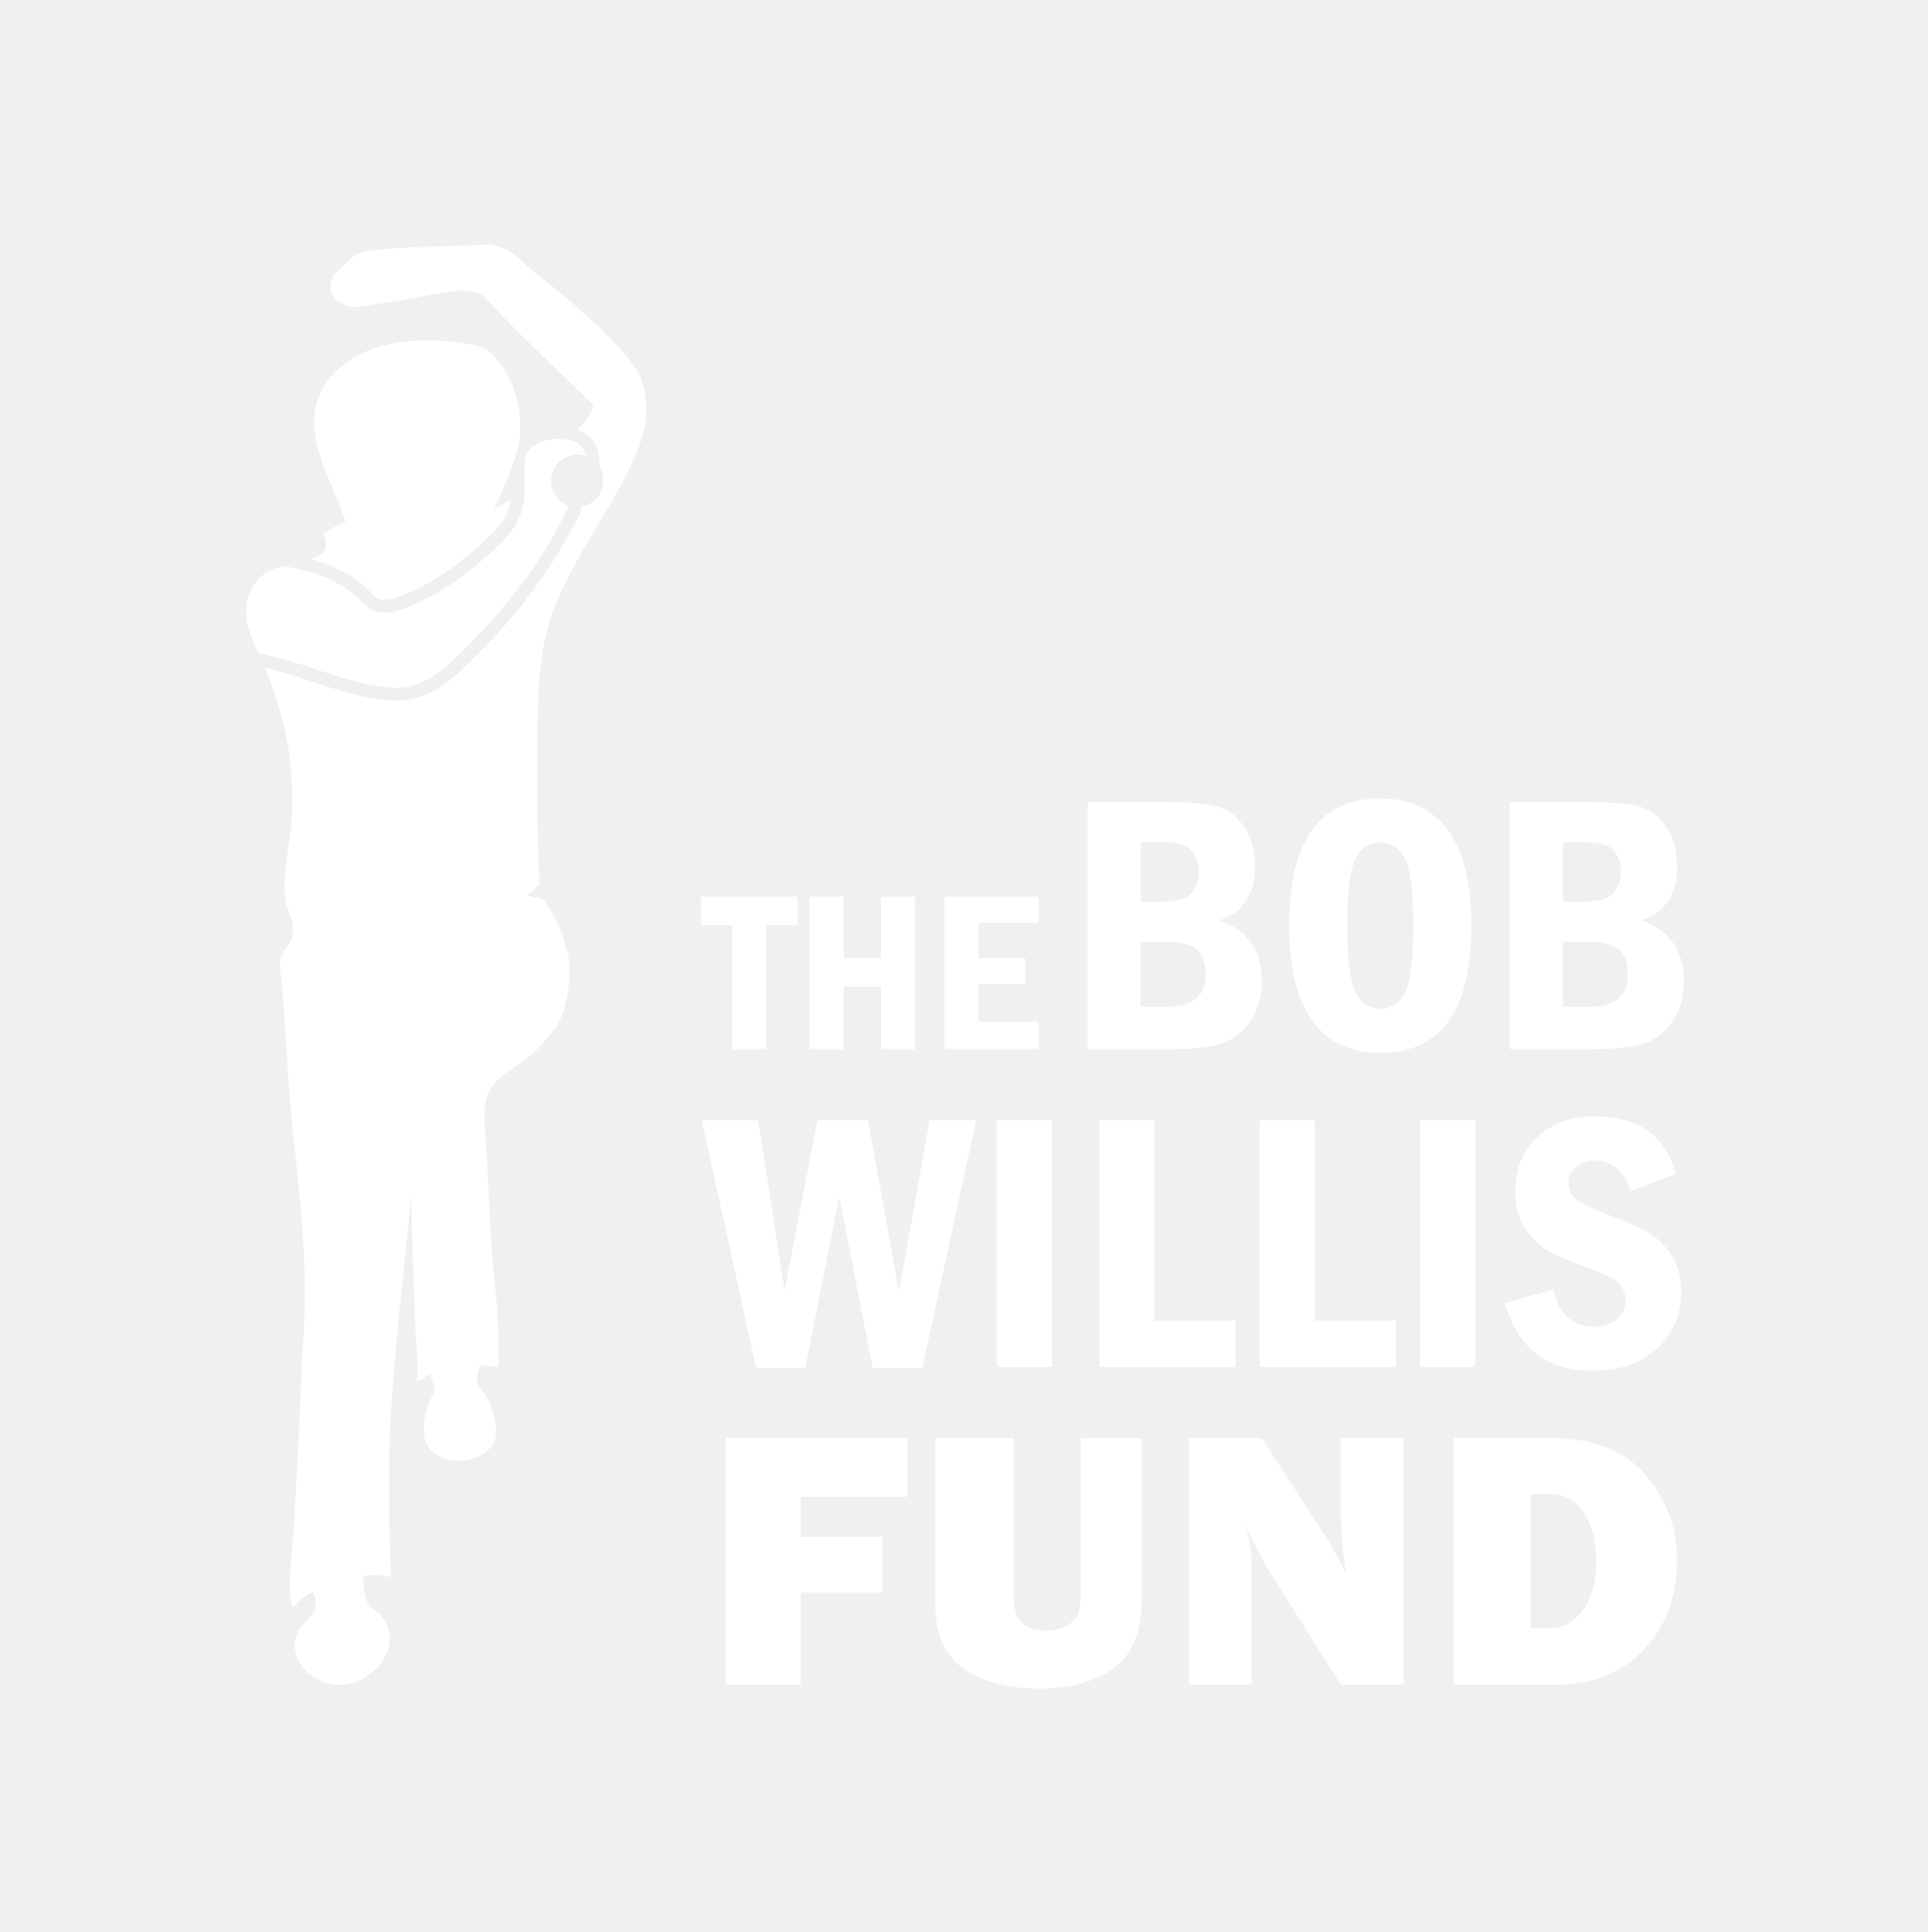
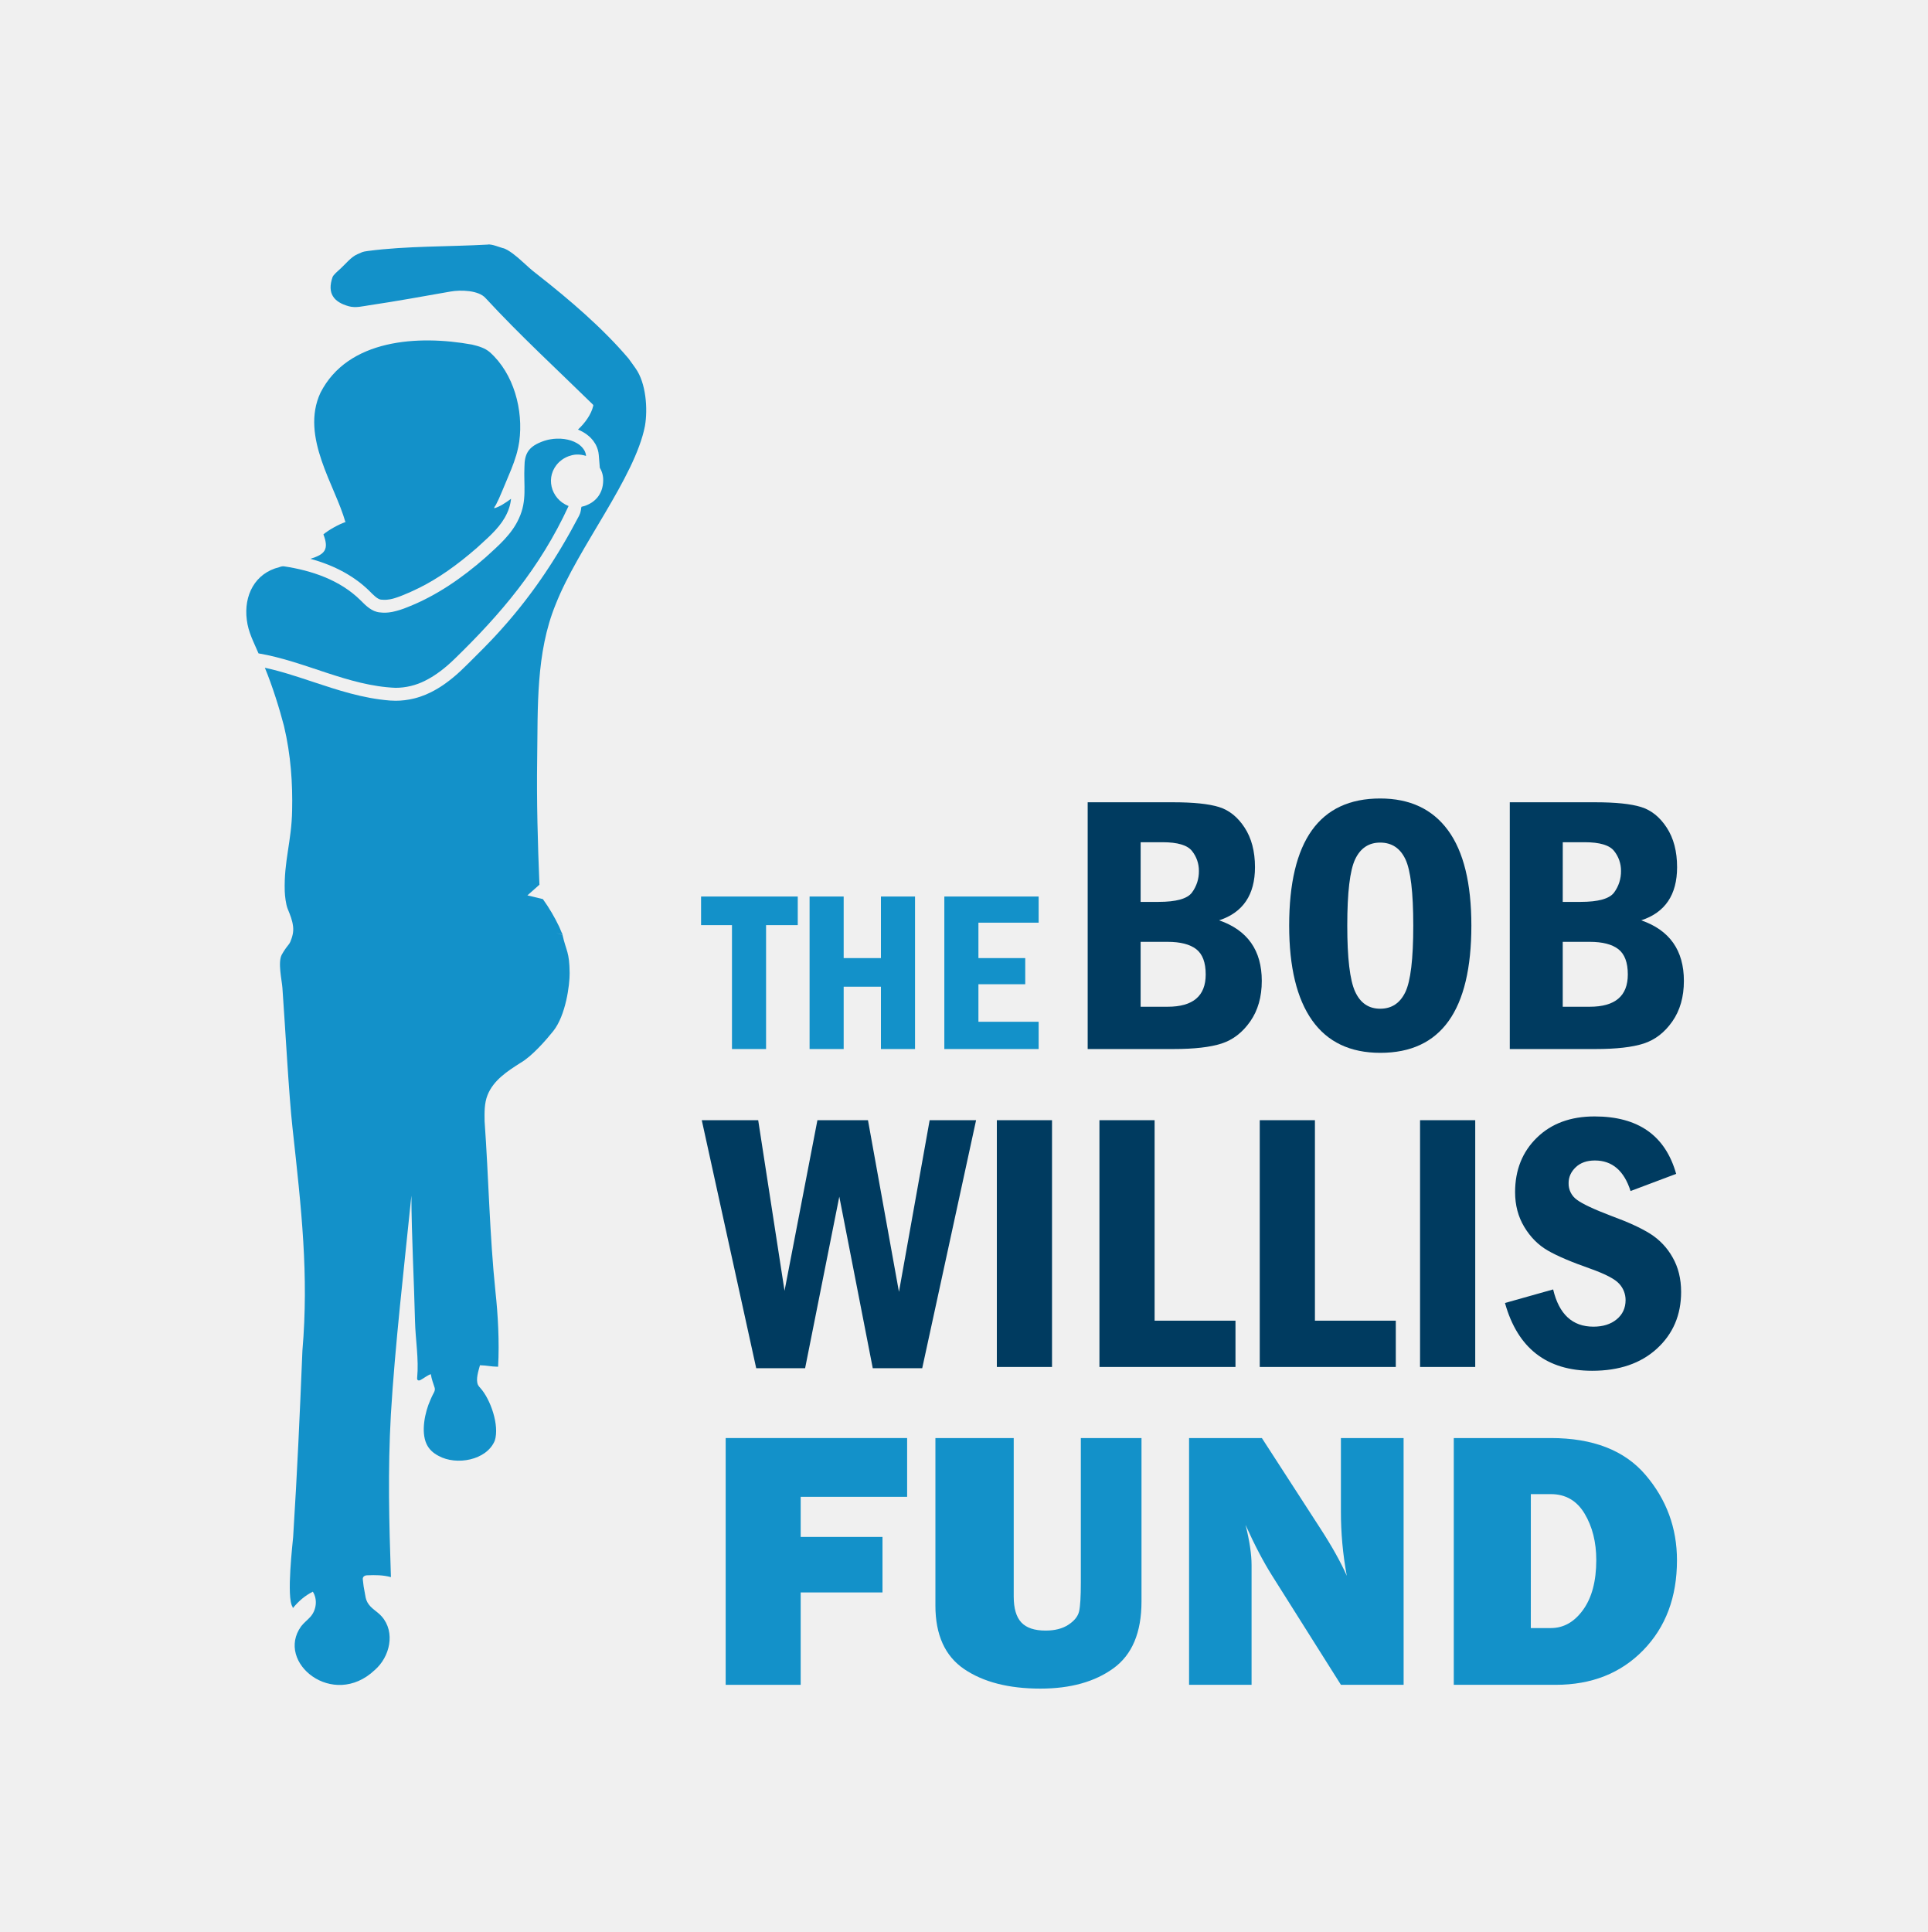
<svg xmlns="http://www.w3.org/2000/svg" id="Layer_1" data-name="Layer 1" viewBox="0 0 2550 2556">
  <defs>
-     <style>.cls-1{fill:#ffffff;}.cls-2{fill:#ffffff;}</style>
+     <style>.cls-1{fill:#1391c9;}.cls-2{fill:#003b60;}</style>
  </defs>
  <path class="cls-1" d="M927.57,1186.09H1055.5v37.84h-41.94v163.93h-45.1V1223.93H927.57Z" />
  <path class="cls-1" d="M1071.14,1186.09h45.1v81.45h49.3v-81.45h45.11v201.77h-45.11v-82.48h-49.3v82.48h-45.1Z" />
  <path class="cls-1" d="M1249.43,1186.09h124.78v34.59h-79.68v46.86h61.94v34.59h-61.94v49.66h79.68v36.07H1249.43Z" />
  <path class="cls-2" d="M1439.08,1061.4h113.35q39.88,0,60.2,6.22t34.06,27.26q13.74,21,13.74,52.38,0,54.77-47.43,70.31,56.43,19.62,56.43,80.12,0,31.82-15.32,53.7t-37.83,29.18q-22.5,7.29-63.85,7.29H1439.08Zm70.05,131.78h23.6q35.26,0,44.39-12.44a46.86,46.86,0,0,0,9.12-28.46,41.64,41.64,0,0,0-9.12-26.43q-9.12-11.6-39-11.6h-28.95Zm0,138.72h35.76q50.35,0,50.35-42.7,0-23.75-12.53-33.45t-37.82-9.71h-35.76Z" />
  <path class="cls-2" d="M1946.73,1224.51q0,168.38-120.41,168.37-59.83,0-90.24-42.93t-30.41-125.44q0-168.13,120.41-168.13,58.86,0,89.75,42.09T1946.73,1224.51Zm-76.87,0q0-66-10.46-87.89t-33.32-21.89q-22.62,0-33.08,22t-10.46,87.77q0,64.58,10.34,87.3t33.2,22.72q22.62,0,33.2-21.77T1869.86,1224.51Z" />
  <path class="cls-2" d="M1997.56,1061.4h113.35q39.9,0,60.21,6.22t34.05,27.26q13.74,21,13.74,52.38,0,54.77-47.43,70.31,56.43,19.62,56.43,80.12,0,31.82-15.32,53.7t-37.83,29.18q-22.5,7.29-63.85,7.29H1997.56Zm70.06,131.78h23.59q35.26,0,44.39-12.44a46.86,46.86,0,0,0,9.12-28.46,41.64,41.64,0,0,0-9.12-26.43q-9.12-11.6-39-11.6h-28.94Zm0,138.72h35.75q50.36,0,50.35-42.7,0-23.75-12.52-33.45t-37.83-9.71h-35.75Z" />
  <path class="cls-2" d="M928.5,1482h74.65L1038,1707.73,1081.5,1482h66.89l41,227.09L1230,1482h61.43l-71.27,328.13h-65.43l-44.27-227-45.24,227h-64.7Z" />
  <path class="cls-2" d="M1318.9,1482h73v326.46h-73Z" />
  <path class="cls-2" d="M1454.63,1482h73v265.23h107v61.23h-180Z" />
  <path class="cls-2" d="M1666.74,1482h73v265.23h107v61.23h-180Z" />
  <path class="cls-2" d="M1878.84,1482h73v326.46h-73Z" />
  <path class="cls-2" d="M2217.68,1553l-60.33,22.72q-12.88-40.41-47.19-40.42-16,0-25.41,9t-9.37,20.93a26.19,26.19,0,0,0,11.07,22.12q11.07,8.25,46.34,21.65,32.1,11.71,50.47,23.19a87.27,87.27,0,0,1,29.67,31.22q11.31,19.73,11.31,45.8,0,45.67-32,75t-85.74,29.3q-90.26,0-115.3-89.68l63.73-17.94q11.67,49.28,53.27,49.27,19,0,30.77-9.69t11.8-25.47a31.65,31.65,0,0,0-8.27-21.41q-8.28-9.43-37.95-20-38.19-13.38-56.92-24.27t-30.89-31.09q-12.16-20.22-12.16-46,0-44,28.82-72.11t76.26-28.1Q2196.27,1476.94,2217.68,1553Z" />
  <path class="cls-1" d="M1167.6,2106.77H1059.36V2229H960.12V1902.52H1200.2v77.73H1059.36v53.09H1167.6Z" />
  <path class="cls-1" d="M1510.29,1902.52v216.2q0,61.47-37.1,88.38T1376.5,2234q-62.74,0-100.82-25.83T1237.61,2124V1902.52h103.62v209.75q0,23.43,10.07,34.2t32.14,10.76q18.43,0,30.2-7.77t14.07-17.58q2.31-9.81,2.31-38.27V1902.52Z" />
  <path class="cls-1" d="M1857.1,2229h-82.94l-90.94-144.24q-17.51-27.75-35.3-67.42,8,31.56,8,53.57V2229h-82.7V1902.52h96.33l77.35,119.57q23.11,35.64,35,62.67a467.19,467.19,0,0,1-7.78-85.62v-96.62h82.94Z" />
  <path class="cls-1" d="M1923.46,2229V1902.52H2051.9q83.67,0,125.27,48.79t41.59,112.88q0,73.18-44.64,119t-115.9,45.8Zm101.92-75.1h26.52q25.29,0,42.68-24.15T2112,2064q0-35.64-15.45-61.47t-44.63-25.83h-26.52Z" />
  <path class="cls-1" d="M515.49,793l-.2,0,.41-.07Zm-10,.52h0l-.12,0Z" />
  <path class="cls-1" d="M648.23,466.09c-6.74-5.85-15.34-8.19-23.69-10.2C553.71,443.06,460.37,448.27,424,519.6c-27.25,58.49,20.44,124.15,32.89,171.13-8.8,3-21.84,10.29-29,16.21,7.75,20.17,1.77,26.51-17.17,32.35.92.26,1.83.51,2.74.78s1.76.5,2.63.77l3,.91c1.3.41,2.6.83,3.88,1.26l1.43.49,1.91.67,1.47.52c.53.19,1.05.38,1.58.59s1.15.42,1.72.64c.94.35,1.88.72,2.81,1.09l2,.8c.45.17.89.36,1.34.55l1.68.72c.33.13.67.27,1,.43l2,.9c.9.4,1.8.81,2.69,1.23l1.53.73,1.46.71,1.86.93.56.28,2.16,1.12c.83.43,1.65.88,2.47,1.33l1.44.8c.54.3,1.08.6,1.61.91l1.07.62c.56.33,1.11.65,1.66,1s.95.57,1.42.86c1.68,1,3.33,2.08,4.95,3.16.41.27.83.55,1.24.84.63.42,1.26.85,1.88,1.29q2.82,2,5.5,4l1.24,1,1.64,1.31c1.1.88,2.17,1.78,3.23,2.69.87.74,1.73,1.49,2.57,2.26a.52.52,0,0,1,.11.1c.76.67,1.5,1.36,2.24,2.06l.45.43c.78.72,1.54,1.46,2.29,2.21l0,.05.05,0c4.94,5,10.05,10.13,14.38,10.89h.12l.83.11h.08l.67.06h.09l.12,0a27,27,0,0,0,3.05.16l.84,0h.19l1.31-.07c.37,0,.73,0,1.09-.09l1-.11.16,0c.74-.1,1.41-.21,2-.32h0l.2,0,.21,0,1.48-.3,1-.23h.12l1.45-.36.34-.09,1.07-.3,1.45-.43,1.51-.48,1.57-.52,1.64-.58c.58-.2,1.15-.41,1.72-.63l1.8-.69,1.89-.74h0c6.71-2.65,13.79-5.82,22.28-10,24.37-12.14,49.25-29.41,76-52.77q1.85-1.69,3.71-3.37c14.91-13.5,29-26.25,36.31-42.63l.1-.22c.45-1,.87-2,1.26-2.92.13-.33.26-.65.38-1,.4-1,.76-2.1,1.09-3.15q.4-1.31.75-2.61c.25-1,.48-1.92.68-2.88.07-.32.13-.63.19-.95l.18-1c.12-.64.22-1.27.31-1.91s.21-1.53.3-2.3c-7.39,5.47-15,10.47-22.2,12.54.11-2.74.23-.87,2.4-5s5.42-11.12,8.3-18.31c3.71-9.22,8-18.71,11.87-28.48v0c2.39-6,4.62-12.13,6.47-18.34v0c.4-1.32.78-2.65,1.13-4,0,0,0,0,0,0A133.5,133.5,0,0,0,687,584.4h0C692.7,542.37,679.79,494.37,648.23,466.09Zm-191,224.53-.15,0c-.25-1.15-.57-2.59-.6-2.85.09.26.32,1.12.5,1.8,0-.13-.06-.24-.07-.32l.07.23c.52,1.91,0-.33.43,1Z" />
  <path class="cls-1" d="M710.71,1005c-.81,55,.77,110.42,3,165.46-5.29,4.72-10.61,9.39-15.92,14.1,6.82,1.64,13.65,3.32,20.48,4.94A238.11,238.11,0,0,1,740,1226.37c1.21,2.55,2.91,7.54,4.57,10.23-2.88-.76-5.7-1.48-8.5-2.16,2.68.73,5.4,1.51,8.15,2.31,4.87,21.84,9.21,22.11,9.46,50.68.14,15.21-5,55.9-21.85,76.89-8.9,11.1-27.87,33.18-43.56,42.06-16.74,10.67-35.34,22.62-43.22,42.37-4.32,10.82-4.08,22.92-3.9,34.55,5.4,75.26,6.56,149.93,14.38,225.62,3.31,30.2,5.32,66.36,3.5,99.26-11.32-.29-12.7-1.6-24-2-1.94,7.25-5.91,18.66-2.63,26a17.72,17.72,0,0,0,3.16,4.17c13.42,14.87,25.51,49.44,19.09,69.54-10.69,26.13-50.8,33.28-74.42,20.2-6.93-3.56-12.55-8.61-15.84-15.61-7.76-16.47-2.06-42.6,5-58.28,1-2.28,2-4.67,3.15-6.9,1.57-3,3.39-5.52,2.63-9.06-1.91-6-4.24-11.93-5.14-18.24-4.85,1.6-8.79,5.14-13.31,7.54-2.56,1.52-5.22.87-4.8-2.48,2.42-25.26-2.25-50.19-2.84-75.57-1.31-55.15-4.51-110.5-4.78-165.68-9.55,93.72-21.85,200.18-27.16,289.7-4.16,76.37-2.32,141.51.08,215-10.38-2.82-20.7-2.89-31.29-2.42-3.62,0-6.52,2-5.87,5.86a155.36,155.36,0,0,0,2.64,17.65c.78,4.2,1.12,8,3.31,12.07,4.55,8.44,12.93,11.88,19,18.83,18.54,21,10.79,53.71-9.27,71-55.12,52-131.65-10.23-97.34-57.88,3.54-4.63,8.28-8.19,12.2-12.5,8-8.84,9.85-23.12,3.29-33.36-10.55,5.34-18.87,12.54-26.45,21.8-.15.18,0-1.16-.32-1.64-8.64-11.78.47-87.73.73-92.34,5.55-88.87,8.59-157,12.26-246.52,8.58-100.82-1.2-186.53-13.11-295-4.84-43.67-9.54-132.39-13.35-185.14-.73-10.21-6.36-33.87-.79-44a90.25,90.25,0,0,1,8.87-13.06,16.34,16.34,0,0,0,2.45-4c2.76-6.82,4.48-13,3.55-20.49-1-8.1-3.78-14.9-7-22.73-2.6-6.29-3.77-17.52-4-23.83-1.18-39.68,9.06-65.91,9.77-106.44.81-35.61-1.64-73.36-10.76-111.88-5.84-22.46-15.29-52.94-25.31-77.05.86.18,1.73.37,2.59.57,1.6.35,3.2.73,4.8,1.11l2.31.57,2.31.58q3.46.87,6.92,1.83l2.31.64q2.31.64,4.62,1.32l4.62,1.37c10.79,3.24,21.66,6.85,32.79,10.55,32.57,10.82,66.24,22,102.23,24.81,2.52.19,5.06.29,7.56.29a101.42,101.42,0,0,0,24.12-2.95c.73-.18,1.46-.36,2.18-.56s1.52-.41,2.27-.63q2-.57,3.93-1.23a106.52,106.52,0,0,0,14.09-5.85q4.78-2.4,9.52-5.26,2.71-1.63,5.41-3.43l1.35-.91q2-1.37,4-2.84,4.35-3.15,8.72-6.73c1.15-.95,2.3-1.91,3.45-2.9.9-.77,1.8-1.56,2.71-2.37,1.36-1.21,2.72-2.44,4.08-3.71h0c1.36-1.28,2.73-2.58,4.1-3.92l6.52-6.38c6.51-6.43,13-12.93,19.43-19.41h0q4.1-4.15,8.09-8.33c1.33-1.39,2.66-2.78,4-4.18s2.63-2.8,3.93-4.2,2.59-2.81,3.87-4.21q2.34-2.55,4.62-5.12c2.28-2.54,4.52-5.09,6.75-7.66q1.86-2.15,3.71-4.31c1.22-1.44,2.45-2.88,3.66-4.33s2.42-2.9,3.62-4.35,2.4-2.92,3.59-4.39l3.55-4.41q6.23-7.8,12.21-15.82c1-1.38,2.08-2.77,3.11-4.17,0,0,0,0,0,0,1.25-1.7,2.5-3.4,3.73-5.12.71-1,1.41-1.95,2.11-2.93s1.29-1.8,1.92-2.71c1.29-1.81,2.57-3.64,3.83-5.47q2.25-3.24,4.46-6.52c.41-.59.81-1.19,1.21-1.79q2.82-4.18,5.59-8.46c.62-.95,1.24-1.89,1.85-2.85.12-.19.24-.38.37-.57q1.29-2,2.57-4c2.11-3.32,4.19-6.67,6.27-10.06.58-.93,1.15-1.87,1.71-2.81l2.61-4.32q1.38-2.31,2.76-4.66c.12-.19.23-.38.34-.58,1.08-1.82,2.14-3.65,3.21-5.5q1.94-3.34,3.85-6.73c1-1.72,1.94-3.44,2.91-5.18q5.39-9.67,10.7-19.78a22.11,22.11,0,0,0,1.39-3.21c.13-.36.24-.72.34-1.07.26-.86.44-1.67.59-2.4s.27-1.5.36-2.08c0-.1,0-.2,0-.29a2.93,2.93,0,0,1,0-.29l.57-2.66c17.11-3.89,28.64-16.25,28.74-35a30.68,30.68,0,0,0-4.46-16.61l-1.4-17a35.35,35.35,0,0,0-3.85-13.32l-.19-.36-.11-.18-.15-.29c-.12-.2-.24-.42-.39-.65a38,38,0,0,0-5.71-7.53l-.05-.05,0,0c-.55-.56-1.31-1.31-2.2-2.1a47.75,47.75,0,0,0-8.38-5.94c-1-.55-1.95-1.07-3-1.56s-2.29-1.08-3.47-1.56c9.31-8.65,17.73-20.32,20.19-31.51.26-1.21-.12-.85-.52-1.68-47.62-46.63-96.18-91.24-141.85-140.67-9.1-10.54-33.09-11.21-46.7-8.72h0c-34.34,6-72,12.92-107.19,18.1-8.9,1.3-18,3.85-27.13,1.34-20-5.54-28.94-17.15-21.56-38.5,1.07-3.1,6.94-8,10.66-11.39,6.35-5.74,14.1-15.61,22.37-19,6.89-2.81,5.47-3.15,13.84-4.27,51.29-6.73,106.41-5.55,158.43-8.44,4.79-1.2,17.37,4.14,19.72,4.56,7.62,1.36,21.3,13.64,22.85,15,11.91,10.46,11.89,11.33,23.86,20.54C753,396.14,797.14,433.7,831.69,474.43c3.28,4.23,6.1,8.75,9.31,13,13.69,19.26,16.28,53.45,12.3,76.21C840,632,764.52,724.69,735.16,799.64,708.77,864,711.73,936.23,710.71,1005Z" />
  <path class="cls-1" d="M775.4,603.18a36.42,36.42,0,0,0-12.6-1.82h0c-.5,0-1,.06-1.5.1-.34,0-.69.07-1,.12s-.55.07-.83.12c-.83.12-1.67.27-2.49.47l-.32.07a35.09,35.09,0,0,0-4.24,1.29c-1,.37-2,.78-3,1.24s-2.06,1-3.06,1.61c-.31.18-.61.37-.91.56s-.7.44-1,.67-.64.43-.95.66a32.67,32.67,0,0,0-2.69,2.13c-.26.22-.51.44-.76.68l-.55.52C720.71,630,728.26,660,752.26,669.48c-38,82.28-90,143.18-150.65,202.09-11.55,11.27-24.68,21.79-39.16,29a87.2,87.2,0,0,1-39,9.41c-63-2.55-119.83-35.18-181.41-45.57-6.28-14.83-13.61-28-15.52-44.47-4.11-31.9,10.52-61.68,43.13-69.62a13.69,13.69,0,0,1,5.74-1.13c37.09,5.53,74.62,18.18,101.74,45.1,7.06,7.12,14.81,14.9,25.32,15.91h.11a50.75,50.75,0,0,0,15.75-.53l1-.18a111,111,0,0,0,19.75-6.2c38.33-15,72.58-38.83,103.38-65.87,16.85-15.34,34.74-30.51,44.23-51.76,10.92-23.54,6-43.88,7.22-68.3.07-16.59,5.25-25.67,21-32.18.51-.23,1-.44,1.54-.64a58.82,58.82,0,0,1,7.34-2.4c.89-.21,1.78-.43,2.67-.61l.18,0,1.28-.25a57.59,57.59,0,0,1,8.38-.92c1.21-.07,2.4-.07,3.6,0l.75,0,.57,0,1.1.06c11.51.73,24.49,4.84,30.75,15.29.12.17.2.35.31.54A18.43,18.43,0,0,1,775.4,603.18Z" />
  <path class="cls-1" d="M505.41,793.46l.09,0h0Zm10.08-.49-.2,0,.41-.07Zm98,90.76c-1.37,1.34-2.74,2.64-4.1,3.92,3.59-3.34,7.09-6.86,10.62-10.3Zm25.95-25.8q4.11-4.15,8.09-8.33Q643.53,853.79,639.43,857.93Zm24.48-26c2.29-2.54,4.53-5.09,6.75-7.66C668.43,826.8,666.19,829.35,663.91,831.89Zm124.29-244-.16-.29.15.29.11.18Z" />
</svg>
